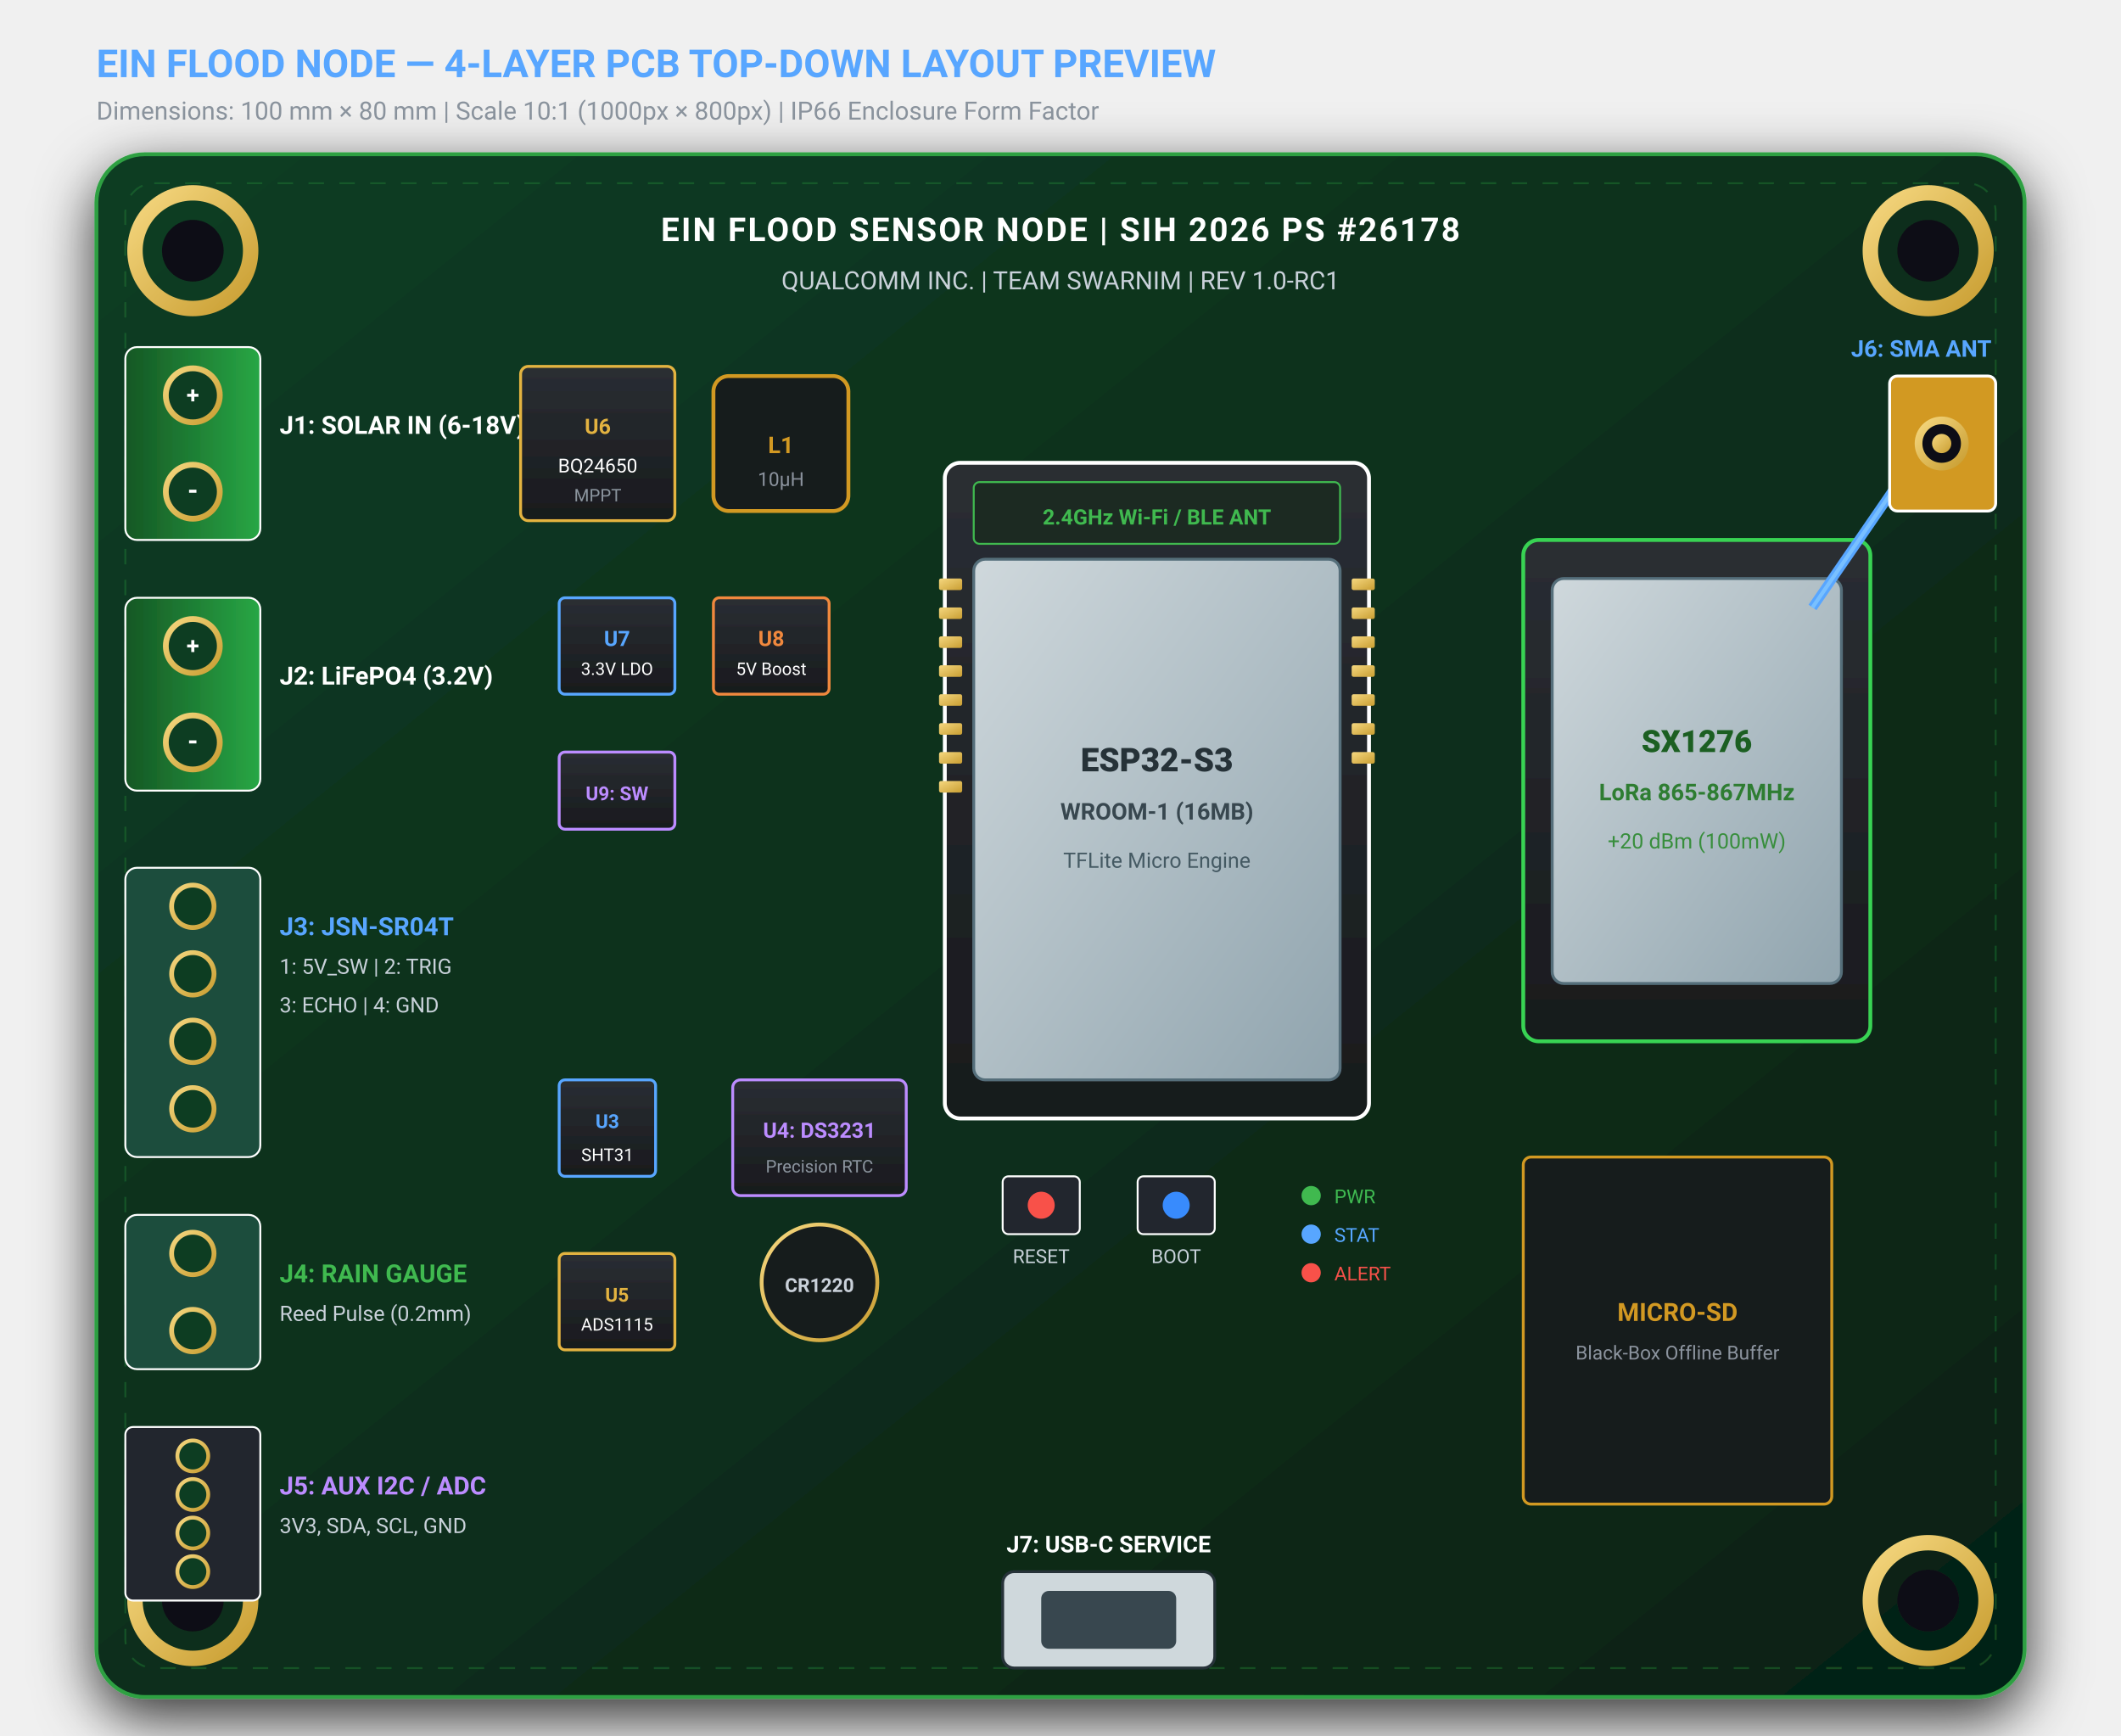
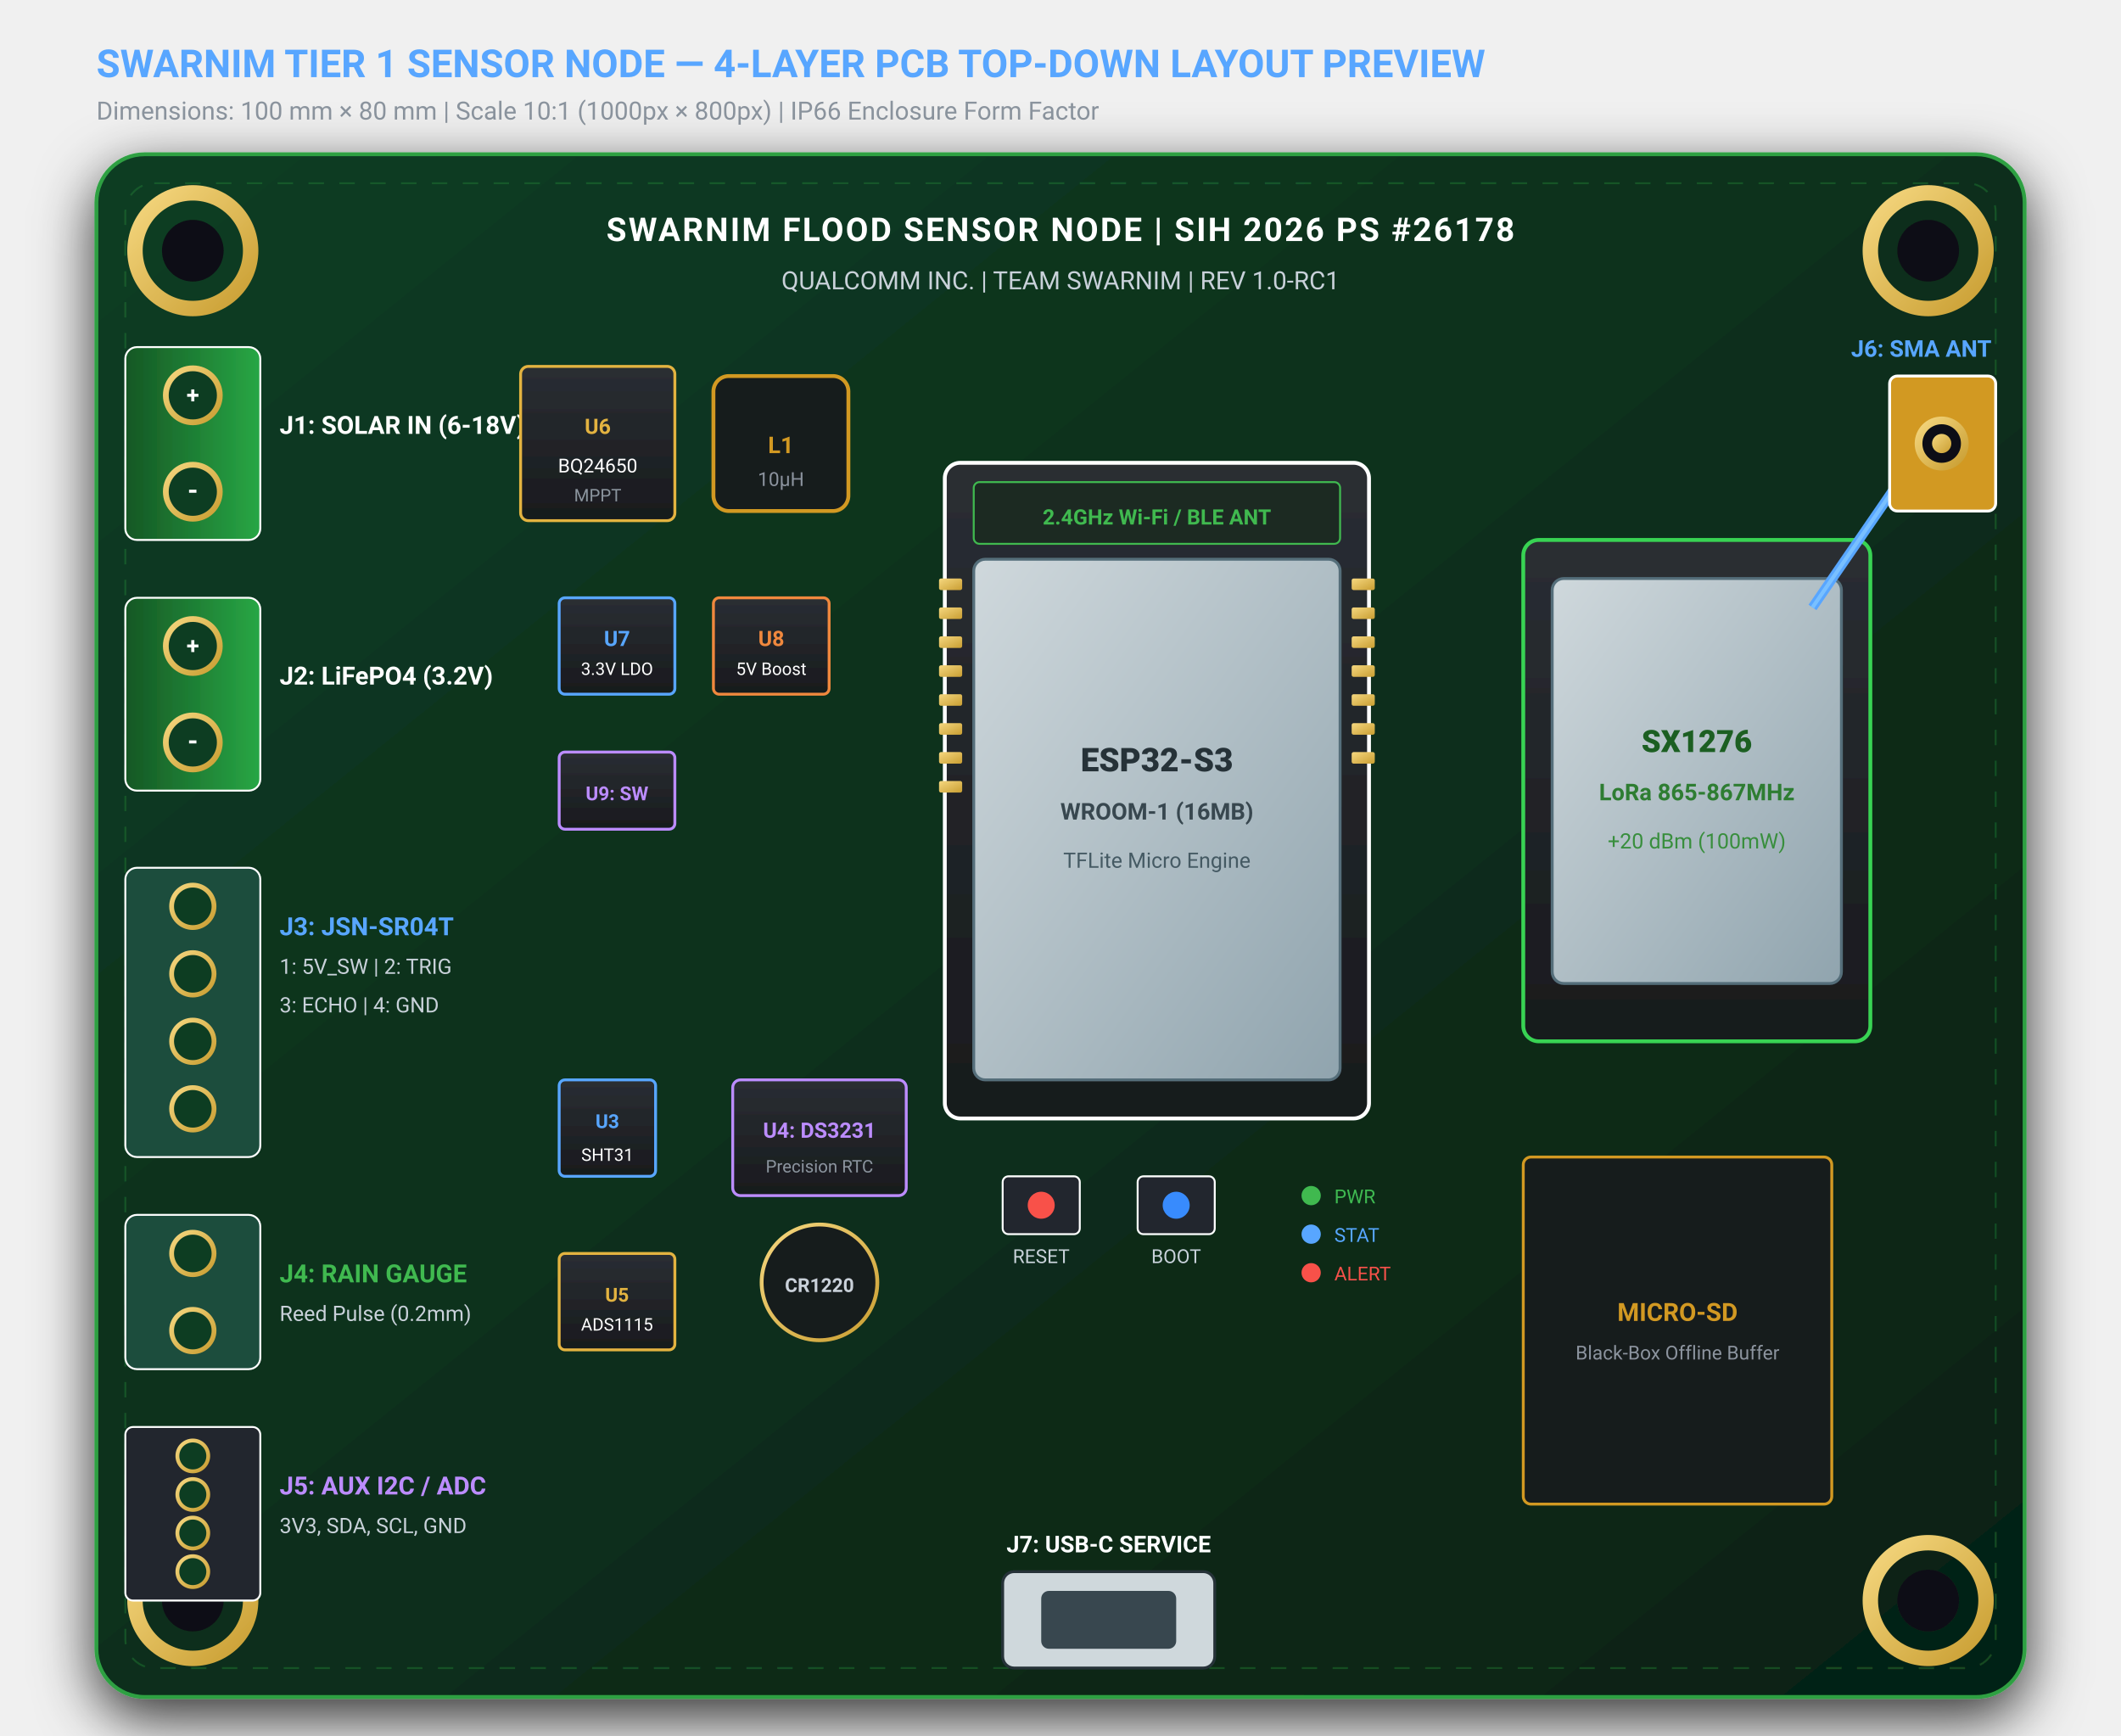
<svg xmlns="http://www.w3.org/2000/svg" viewBox="0 0 1100 900" width="100%" height="100%" style="background-color:#0b0f14; font-family:'Segoe UI', -apple-system, BlinkMacSystemFont, Roboto, sans-serif;">
  <defs>
    <linearGradient id="pcbGrad" x1="0%" y1="0%" x2="100%" y2="100%">
      <stop offset="0%" stop-color="#0e3d24" />
      <stop offset="100%" stop-color="#062113" />
    </linearGradient>
    <linearGradient id="enigGrad" x1="0%" y1="0%" x2="100%" y2="100%">
      <stop offset="0%" stop-color="#f5d77f" />
      <stop offset="100%" stop-color="#c99e32" />
    </linearGradient>
    <linearGradient id="icGrad" x1="0%" y1="0%" x2="0%" y2="100%">
      <stop offset="0%" stop-color="#2a2e33" />
      <stop offset="100%" stop-color="#181a1d" />
    </linearGradient>
    <linearGradient id="shieldGrad" x1="0%" y1="0%" x2="100%" y2="100%">
      <stop offset="0%" stop-color="#cfd8dc" />
      <stop offset="100%" stop-color="#90a4ae" />
    </linearGradient>
    <linearGradient id="termGrad" x1="0%" y1="0%" x2="100%" y2="0%">
      <stop offset="0%" stop-color="#155724" />
      <stop offset="100%" stop-color="#28a745" />
    </linearGradient>
    <filter id="pcbShadow" x="-5%" y="-5%" width="110%" height="110%">
      <feDropShadow dx="0" dy="10" stdDeviation="15" flood-color="#000000" flood-opacity="0.8" />
    </filter>
  </defs>
-   <text x="50" y="40" fill="#58a6ff" font-size="20" font-weight="700">EIN FLOOD NODE — 4-LAYER PCB TOP-DOWN LAYOUT PREVIEW</text>
+   <text x="50" y="40" fill="#58a6ff" font-size="20" font-weight="700">SWARNIM TIER 1 SENSOR NODE — 4-LAYER PCB TOP-DOWN LAYOUT PREVIEW</text>
  <text x="50" y="62" fill="#8b949e" font-size="13">Dimensions: 100 mm × 80 mm | Scale 10:1 (1000px × 800px) | IP66 Enclosure Form Factor</text>
  <g transform="translate(50, 80)" filter="url(#pcbShadow)">
    <rect x="0" y="0" width="1000" height="800" rx="25" fill="url(#pcbGrad)" stroke="#2ea043" stroke-width="2" />
    <rect x="15" y="15" width="970" height="770" rx="15" fill="none" stroke="#238636" stroke-width="1" stroke-dasharray="8,8" opacity="0.4" />
    <circle cx="50" cy="50" r="30" fill="none" stroke="url(#enigGrad)" stroke-width="8" />
    <circle cx="50" cy="50" r="16" fill="#0b0f14" />
    <circle cx="950" cy="50" r="30" fill="none" stroke="url(#enigGrad)" stroke-width="8" />
    <circle cx="950" cy="50" r="16" fill="#0b0f14" />
    <circle cx="50" cy="750" r="30" fill="none" stroke="url(#enigGrad)" stroke-width="8" />
    <circle cx="50" cy="750" r="16" fill="#0b0f14" />
    <circle cx="950" cy="750" r="30" fill="none" stroke="url(#enigGrad)" stroke-width="8" />
    <circle cx="950" cy="750" r="16" fill="#0b0f14" />
-     <text x="500" y="45" fill="#ffffff" font-size="17" font-weight="700" text-anchor="middle" letter-spacing="1">EIN FLOOD SENSOR NODE | SIH 2026 PS #26178</text>
+     <text x="500" y="45" fill="#ffffff" font-size="17" font-weight="700" text-anchor="middle" letter-spacing="1">SWARNIM FLOOD SENSOR NODE | SIH 2026 PS #26178</text>
    <text x="500" y="70" fill="#c9d1d9" font-size="13" text-anchor="middle">QUALCOMM INC. | TEAM SWARNIM | REV 1.0-RC1</text>
    <g id="j1_solar">
      <rect x="15" y="100" width="70" height="100" rx="6" fill="url(#termGrad)" stroke="#ffffff" stroke-width="1" />
      <circle cx="50" cy="125" r="14" fill="#0e3d24" stroke="url(#enigGrad)" stroke-width="3" />
      <circle cx="50" cy="175" r="14" fill="#0e3d24" stroke="url(#enigGrad)" stroke-width="3" />
      <text x="50" y="129" fill="#ffffff" font-size="12" font-weight="700" text-anchor="middle">+</text>
      <text x="50" y="179" fill="#ffffff" font-size="14" font-weight="700" text-anchor="middle">-</text>
      <text x="95" y="145" fill="#ffffff" font-size="13" font-weight="600">J1: SOLAR IN (6-18V)</text>
    </g>
    <g id="j2_battery">
      <rect x="15" y="230" width="70" height="100" rx="6" fill="url(#termGrad)" stroke="#ffffff" stroke-width="1" />
      <circle cx="50" cy="255" r="14" fill="#0e3d24" stroke="url(#enigGrad)" stroke-width="3" />
      <circle cx="50" cy="305" r="14" fill="#0e3d24" stroke="url(#enigGrad)" stroke-width="3" />
      <text x="50" y="259" fill="#ffffff" font-size="12" font-weight="700" text-anchor="middle">+</text>
      <text x="50" y="309" fill="#ffffff" font-size="14" font-weight="700" text-anchor="middle">-</text>
      <text x="95" y="275" fill="#ffffff" font-size="13" font-weight="600">J2: LiFePO4 (3.2V)</text>
    </g>
    <g id="j3_ultrasonic">
      <rect x="15" y="370" width="70" height="150" rx="6" fill="#1b4d3e" stroke="#ffffff" stroke-width="1" />
      <circle cx="50" cy="390" r="11" fill="#0e3d24" stroke="url(#enigGrad)" stroke-width="2.5" />
      <circle cx="50" cy="425" r="11" fill="#0e3d24" stroke="url(#enigGrad)" stroke-width="2.5" />
      <circle cx="50" cy="460" r="11" fill="#0e3d24" stroke="url(#enigGrad)" stroke-width="2.5" />
      <circle cx="50" cy="495" r="11" fill="#0e3d24" stroke="url(#enigGrad)" stroke-width="2.5" />
      <text x="95" y="405" fill="#58a6ff" font-size="13" font-weight="600">J3: JSN-SR04T</text>
      <text x="95" y="425" fill="#c9d1d9" font-size="11">1: 5V_SW | 2: TRIG</text>
      <text x="95" y="445" fill="#c9d1d9" font-size="11">3: ECHO | 4: GND</text>
    </g>
    <g id="j4_rain">
      <rect x="15" y="550" width="70" height="80" rx="6" fill="#1b4d3e" stroke="#ffffff" stroke-width="1" />
      <circle cx="50" cy="570" r="11" fill="#0e3d24" stroke="url(#enigGrad)" stroke-width="2.5" />
      <circle cx="50" cy="610" r="11" fill="#0e3d24" stroke="url(#enigGrad)" stroke-width="2.5" />
      <text x="95" y="585" fill="#3fb950" font-size="13" font-weight="600">J4: RAIN GAUGE</text>
      <text x="95" y="605" fill="#c9d1d9" font-size="11">Reed Pulse (0.2mm)</text>
    </g>
    <g id="j5_aux">
      <rect x="15" y="660" width="70" height="90" rx="4" fill="#21262d" stroke="#ffffff" stroke-width="1" />
      <circle cx="50" cy="675" r="8" fill="#0e3d24" stroke="url(#enigGrad)" stroke-width="2" />
      <circle cx="50" cy="695" r="8" fill="#0e3d24" stroke="url(#enigGrad)" stroke-width="2" />
      <circle cx="50" cy="715" r="8" fill="#0e3d24" stroke="url(#enigGrad)" stroke-width="2" />
      <circle cx="50" cy="735" r="8" fill="#0e3d24" stroke="url(#enigGrad)" stroke-width="2" />
      <text x="95" y="695" fill="#bc8cff" font-size="13" font-weight="600">J5: AUX I2C / ADC</text>
      <text x="95" y="715" fill="#c9d1d9" font-size="11">3V3, SDA, SCL, GND</text>
    </g>
    <rect x="220" y="110" width="80" height="80" rx="4" fill="url(#icGrad)" stroke="#e3b341" stroke-width="1.5" />
    <text x="260" y="145" fill="#e3b341" font-size="11" font-weight="700" text-anchor="middle">U6</text>
    <text x="260" y="165" fill="#ffffff" font-size="10" text-anchor="middle">BQ24650</text>
    <text x="260" y="180" fill="#8b949e" font-size="9" text-anchor="middle">MPPT</text>
    <rect x="320" y="115" width="70" height="70" rx="8" fill="#181a1d" stroke="#d29922" stroke-width="2" />
    <text x="355" y="155" fill="#d29922" font-size="12" font-weight="700" text-anchor="middle">L1</text>
    <text x="355" y="172" fill="#8b949e" font-size="10" text-anchor="middle">10µH</text>
    <rect x="240" y="230" width="60" height="50" rx="3" fill="url(#icGrad)" stroke="#58a6ff" stroke-width="1.5" />
    <text x="270" y="255" fill="#58a6ff" font-size="11" font-weight="700" text-anchor="middle">U7</text>
    <text x="270" y="270" fill="#ffffff" font-size="9" text-anchor="middle">3.3V LDO</text>
    <rect x="320" y="230" width="60" height="50" rx="3" fill="url(#icGrad)" stroke="#f0883e" stroke-width="1.5" />
    <text x="350" y="255" fill="#f0883e" font-size="11" font-weight="700" text-anchor="middle">U8</text>
    <text x="350" y="270" fill="#ffffff" font-size="9" text-anchor="middle">5V Boost</text>
    <rect x="240" y="310" width="60" height="40" rx="3" fill="url(#icGrad)" stroke="#bc8cff" stroke-width="1.5" />
    <text x="270" y="335" fill="#bc8cff" font-size="10" font-weight="700" text-anchor="middle">U9: SW</text>
    <g id="esp32_module">
      <rect x="440" y="160" width="220" height="340" rx="8" fill="url(#icGrad)" stroke="#ffffff" stroke-width="2" />
      <rect x="455" y="210" width="190" height="270" rx="6" fill="url(#shieldGrad)" stroke="#546e7a" stroke-width="1.5" />
      <text x="550" y="320" fill="#263238" font-size="17" font-weight="800" text-anchor="middle">ESP32-S3</text>
      <text x="550" y="345" fill="#37474f" font-size="12" font-weight="600" text-anchor="middle">WROOM-1 (16MB)</text>
      <text x="550" y="370" fill="#455a64" font-size="11" text-anchor="middle">TFLite Micro Engine</text>
      <rect x="455" y="170" width="190" height="32" rx="3" fill="#1b2a21" stroke="#3fb950" stroke-width="1" />
      <text x="550" y="192" fill="#3fb950" font-size="11" font-weight="700" text-anchor="middle">2.4GHz Wi-Fi / BLE ANT</text>
      <g fill="url(#enigGrad)">
        <rect x="437" y="220" width="12" height="6" rx="1" />
        <rect x="437" y="235" width="12" height="6" rx="1" />
        <rect x="437" y="250" width="12" height="6" rx="1" />
        <rect x="437" y="265" width="12" height="6" rx="1" />
        <rect x="437" y="280" width="12" height="6" rx="1" />
        <rect x="437" y="295" width="12" height="6" rx="1" />
        <rect x="437" y="310" width="12" height="6" rx="1" />
        <rect x="437" y="325" width="12" height="6" rx="1" />
        <rect x="651" y="220" width="12" height="6" rx="1" />
        <rect x="651" y="235" width="12" height="6" rx="1" />
        <rect x="651" y="250" width="12" height="6" rx="1" />
        <rect x="651" y="265" width="12" height="6" rx="1" />
        <rect x="651" y="280" width="12" height="6" rx="1" />
        <rect x="651" y="295" width="12" height="6" rx="1" />
        <rect x="651" y="310" width="12" height="6" rx="1" />
      </g>
    </g>
    <g id="lora_module">
      <rect x="740" y="200" width="180" height="260" rx="8" fill="url(#icGrad)" stroke="#39d353" stroke-width="2" />
      <rect x="755" y="220" width="150" height="210" rx="6" fill="url(#shieldGrad)" stroke="#546e7a" stroke-width="1.5" />
      <text x="830" y="310" fill="#1b5e20" font-size="16" font-weight="800" text-anchor="middle">SX1276</text>
      <text x="830" y="335" fill="#2e7d32" font-size="12" font-weight="600" text-anchor="middle">LoRa 865-867MHz</text>
      <text x="830" y="360" fill="#388e3c" font-size="11" text-anchor="middle">+20 dBm (100mW)</text>
      <path d="M 890 235 L 945 155" fill="none" stroke="#58a6ff" stroke-width="5" />
      <path d="M 890 235 L 945 155" fill="none" stroke="#79c0ff" stroke-width="2" />
      <g id="j6_sma">
        <rect x="930" y="115" width="55" height="70" rx="4" fill="#d29922" stroke="#ffffff" stroke-width="1.5" />
        <circle cx="957" cy="150" r="12" fill="#0b0f14" stroke="url(#enigGrad)" stroke-width="4" />
        <circle cx="957" cy="150" r="5" fill="url(#enigGrad)" />
        <text x="910" y="105" fill="#58a6ff" font-size="12" font-weight="700">J6: SMA ANT</text>
      </g>
    </g>
    <rect x="240" y="480" width="50" height="50" rx="3" fill="url(#icGrad)" stroke="#58a6ff" stroke-width="1.5" />
    <text x="265" y="505" fill="#58a6ff" font-size="10" font-weight="700" text-anchor="middle">U3</text>
    <text x="265" y="522" fill="#ffffff" font-size="9" text-anchor="middle">SHT31</text>
    <rect x="330" y="480" width="90" height="60" rx="4" fill="url(#icGrad)" stroke="#bc8cff" stroke-width="1.5" />
    <text x="375" y="510" fill="#bc8cff" font-size="11" font-weight="700" text-anchor="middle">U4: DS3231</text>
    <text x="375" y="528" fill="#8b949e" font-size="9" text-anchor="middle">Precision RTC</text>
    <circle cx="375" cy="585" r="30" fill="#181a1d" stroke="url(#enigGrad)" stroke-width="2" />
    <text x="375" y="590" fill="#c9d1d9" font-size="10" font-weight="600" text-anchor="middle">CR1220</text>
    <rect x="240" y="570" width="60" height="50" rx="3" fill="url(#icGrad)" stroke="#e3b341" stroke-width="1.5" />
    <text x="270" y="595" fill="#e3b341" font-size="10" font-weight="700" text-anchor="middle">U5</text>
    <text x="270" y="610" fill="#ffffff" font-size="9" text-anchor="middle">ADS1115</text>
    <rect x="470" y="530" width="40" height="30" rx="3" fill="#21262d" stroke="#ffffff" stroke-width="1" />
    <circle cx="490" cy="545" r="7" fill="#f85149" />
    <text x="490" y="575" fill="#c9d1d9" font-size="10" text-anchor="middle">RESET</text>
    <rect x="540" y="530" width="40" height="30" rx="3" fill="#21262d" stroke="#ffffff" stroke-width="1" />
    <circle cx="560" cy="545" r="7" fill="#388bfd" />
    <text x="560" y="575" fill="#c9d1d9" font-size="10" text-anchor="middle">BOOT</text>
    <g id="j7_usbc">
      <rect x="470" y="735" width="110" height="50" rx="6" fill="#cfd8dc" stroke="#263238" stroke-width="1.5" />
      <rect x="490" y="745" width="70" height="30" rx="4" fill="#37474f" />
      <text x="525" y="725" fill="#ffffff" font-size="12" font-weight="600" text-anchor="middle">J7: USB-C SERVICE</text>
    </g>
    <circle cx="630" cy="540" r="5" fill="#3fb950" />
    <text x="642" y="544" fill="#3fb950" font-size="10">PWR</text>
    <circle cx="630" cy="560" r="5" fill="#58a6ff" />
    <text x="642" y="564" fill="#58a6ff" font-size="10">STAT</text>
    <circle cx="630" cy="580" r="5" fill="#f85149" />
    <text x="642" y="584" fill="#f85149" font-size="10">ALERT</text>
    <rect x="740" y="520" width="160" height="180" rx="4" fill="#181a1d" stroke="#d29922" stroke-width="1.5" />
    <text x="820" y="605" fill="#d29922" font-size="13" font-weight="700" text-anchor="middle">MICRO-SD</text>
    <text x="820" y="625" fill="#8b949e" font-size="10" text-anchor="middle">Black-Box Offline Buffer</text>
  </g>
</svg>
